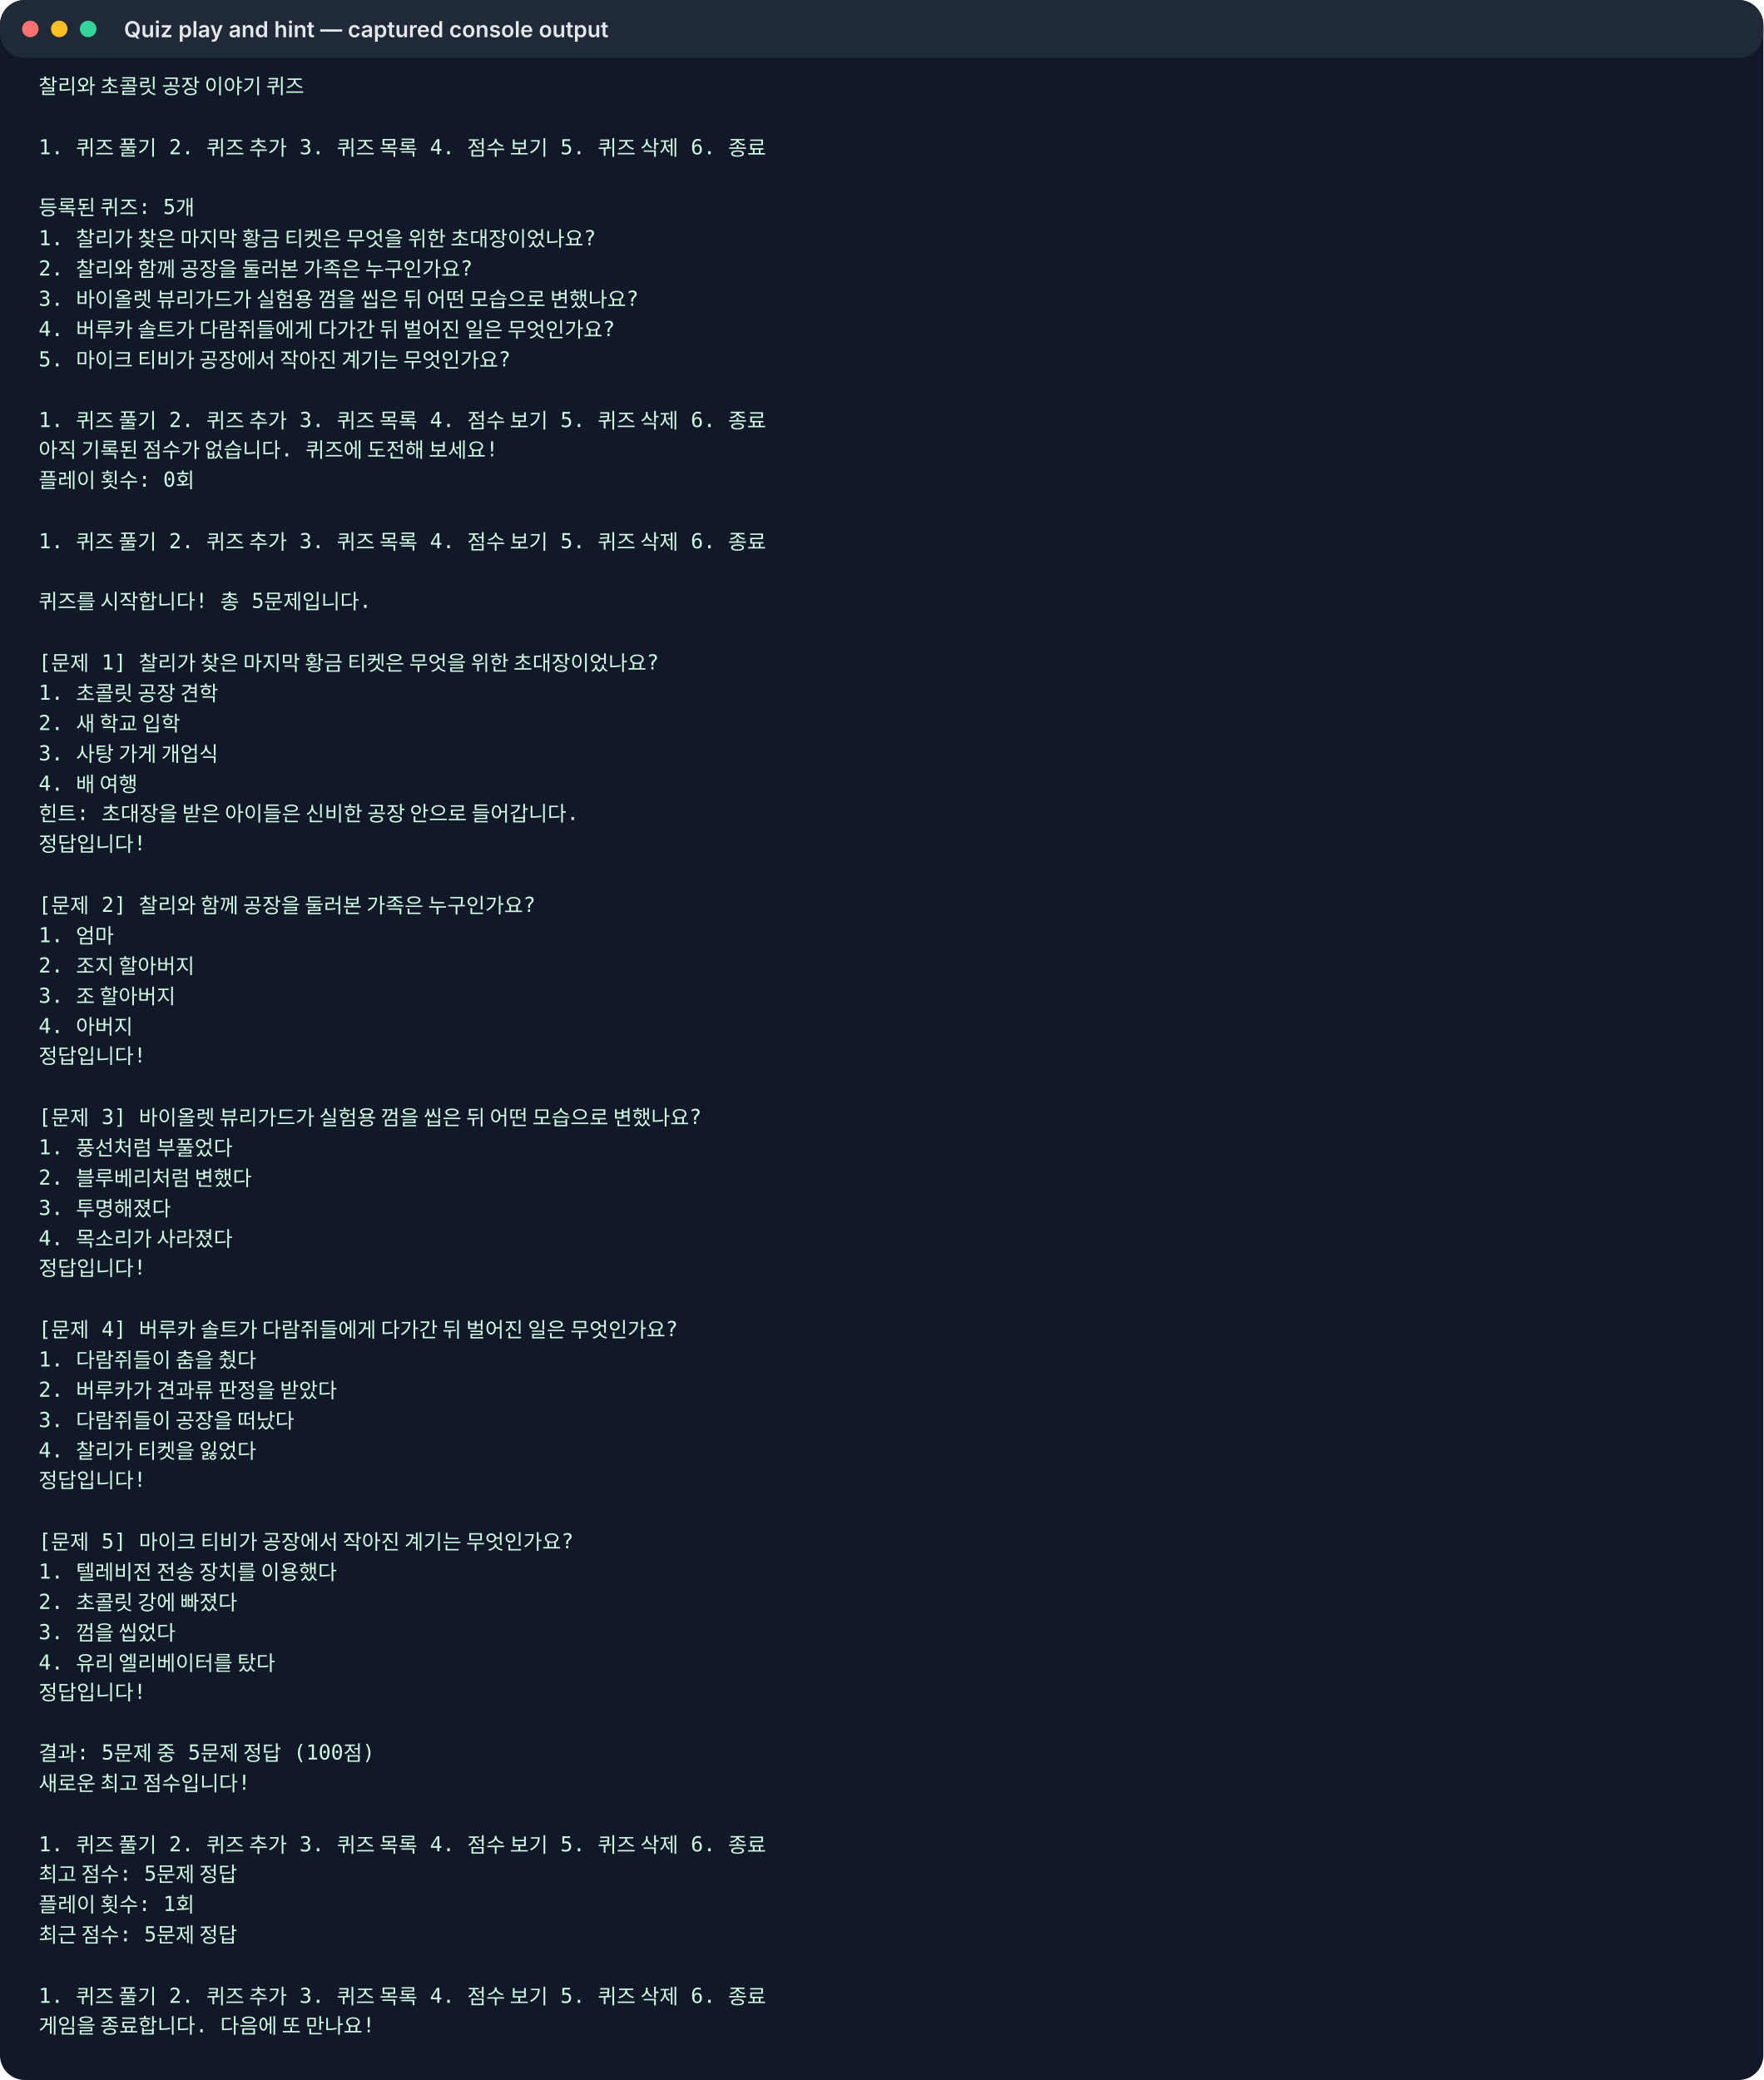
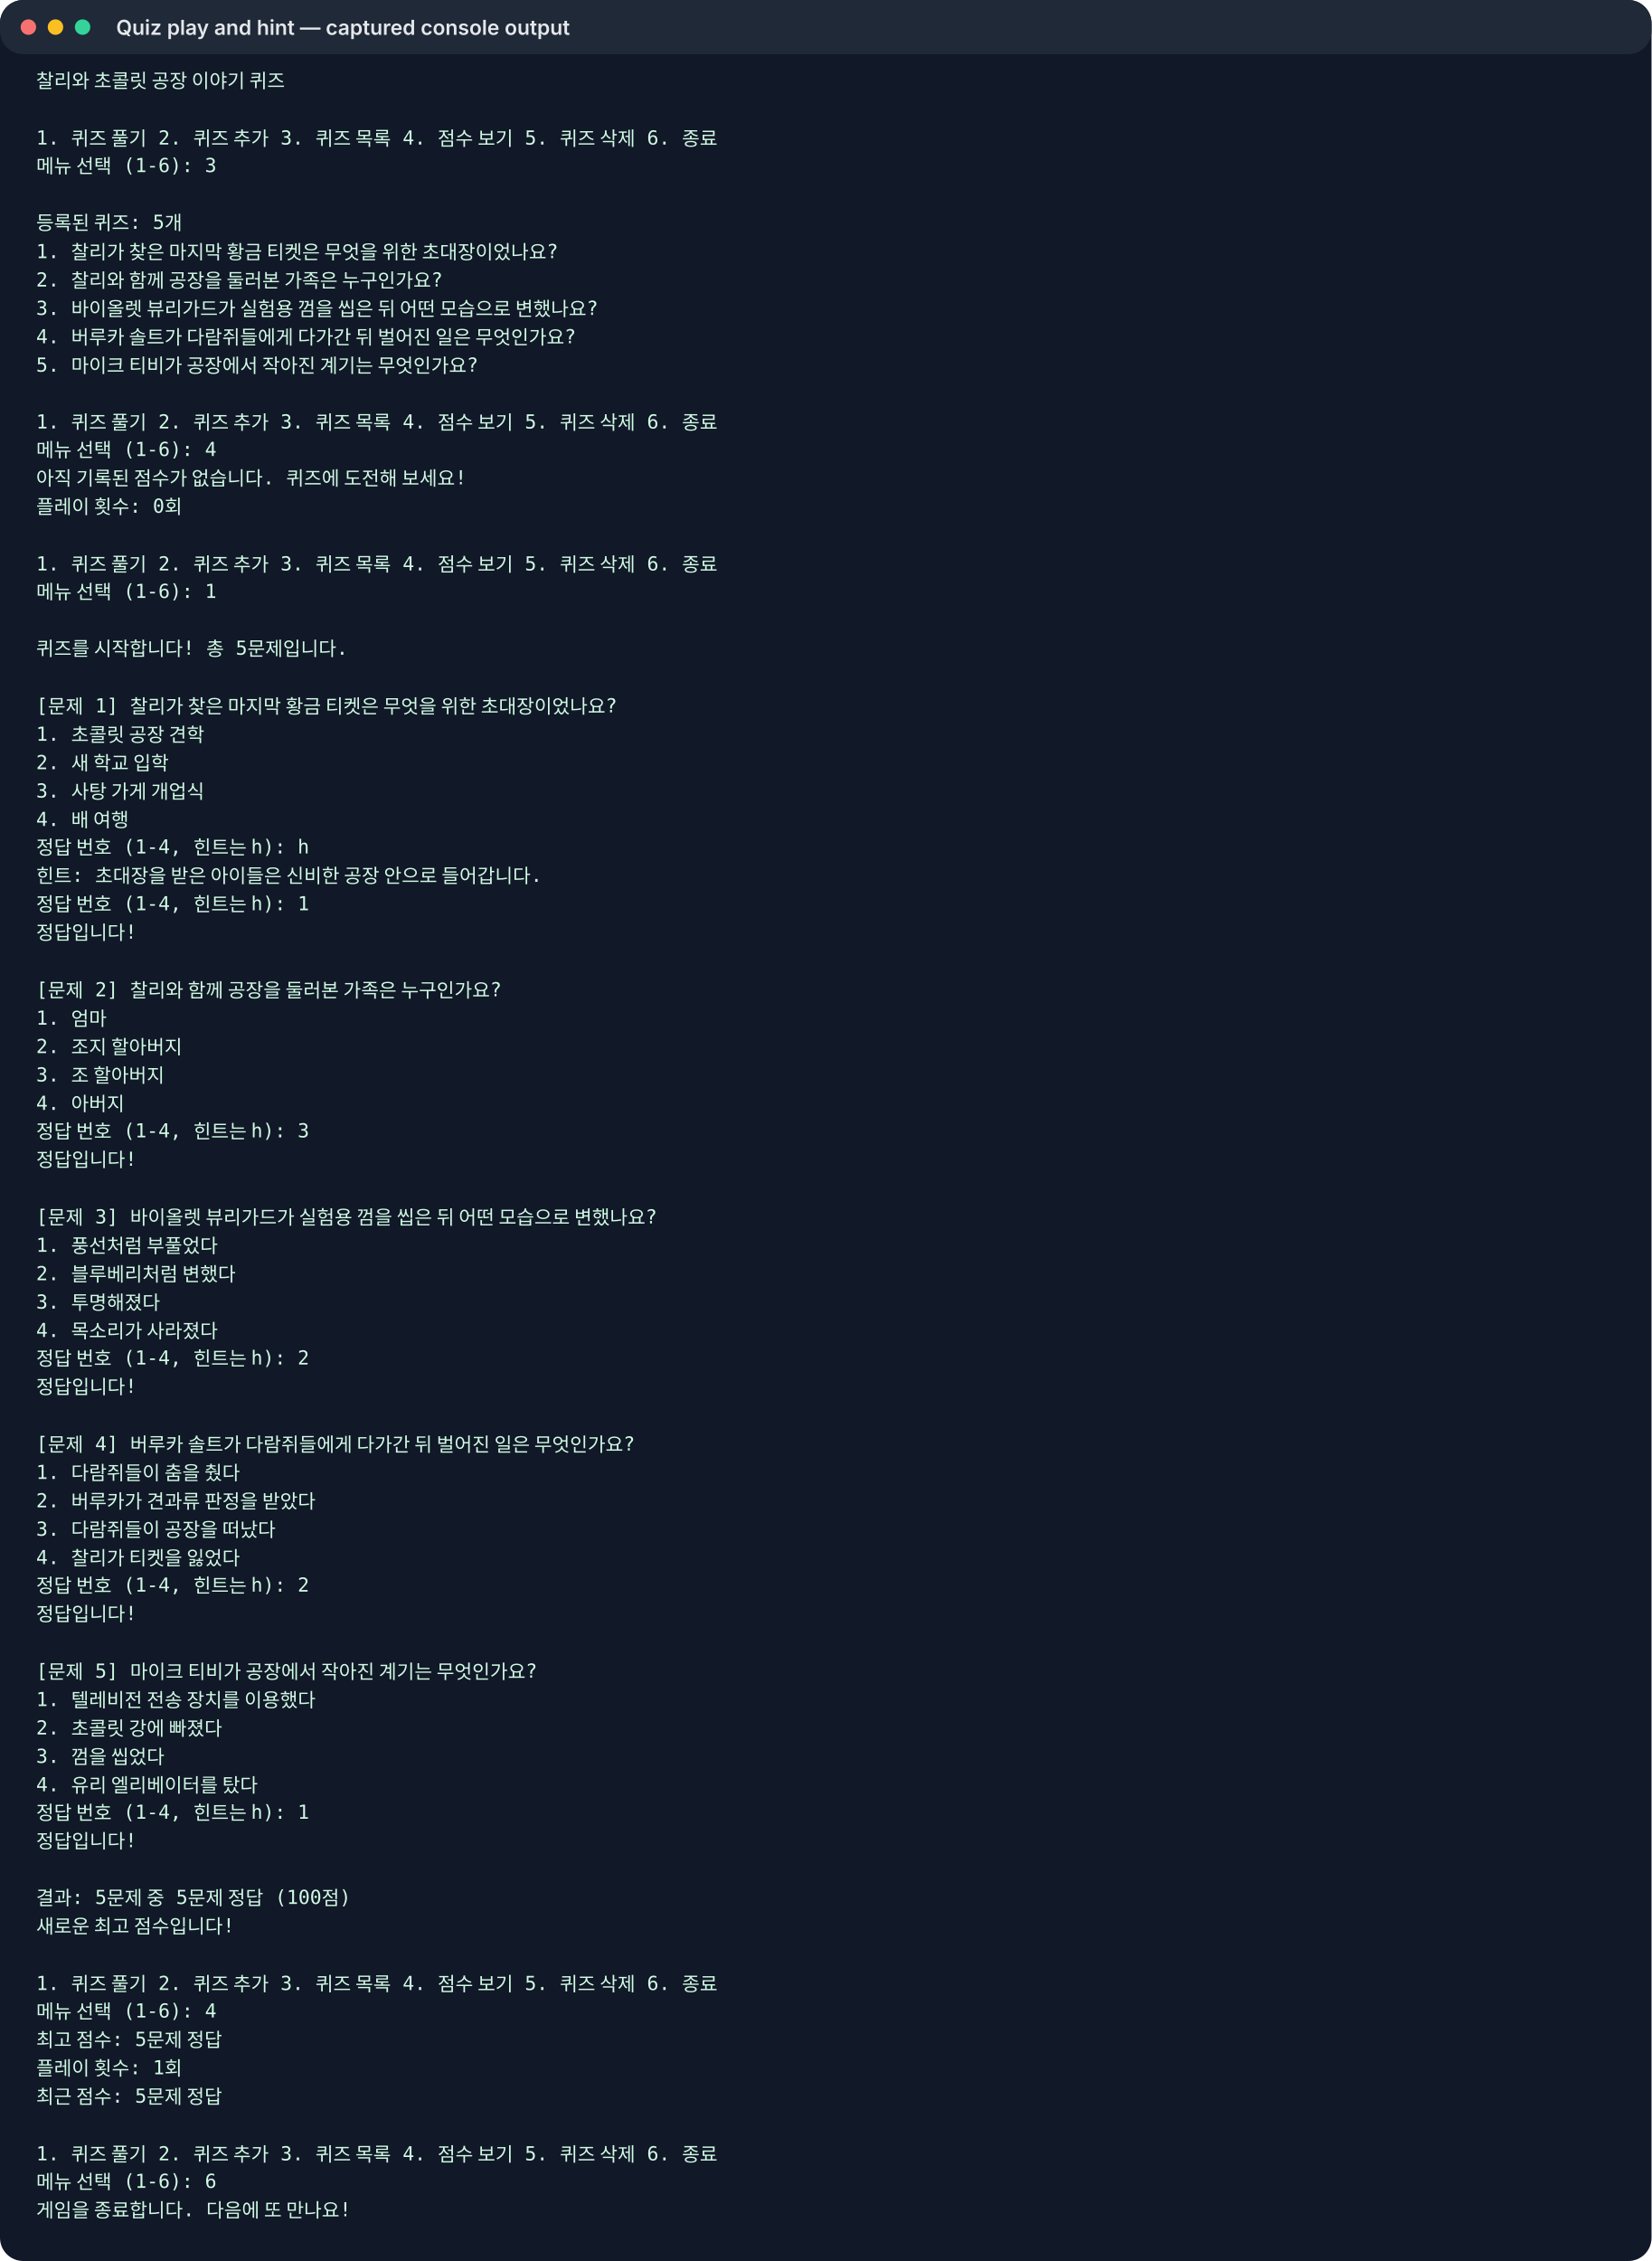
- <svg xmlns="http://www.w3.org/2000/svg" width="1280" height="1510" viewBox="0 0 1280 1510">
-   <rect width="1280" height="1510" rx="18" fill="#111827" />
+ <svg xmlns="http://www.w3.org/2000/svg" width="1280" height="1752" viewBox="0 0 1280 1752">
+   <rect width="1280" height="1752" rx="18" fill="#111827" />
  <rect width="1280" height="42" rx="18" fill="#1f2937" />
  <circle cx="22" cy="21" r="6" fill="#f87171" />
  <circle cx="43" cy="21" r="6" fill="#fbbf24" />
  <circle cx="64" cy="21" r="6" fill="#34d399" />
  <text x="90" y="27" class="title">Quiz play and hint — captured console output</text>
-   <style>.title{font:600 16px -apple-system,BlinkMacSystemFont,sans-serif;fill:#e5e7eb}.line{font:15px Menlo,Monaco,monospace;fill:#d1fae5;white-space:pre}</style>
+   <style>.title{font:600 16px -apple-system,BlinkMacSystemFont,sans-serif;fill:#e5e7eb}.line{font:15px Menlo,Monaco,monospace;fill:#d1fae5}</style>
  <text x="28" y="68" class="line">찰리와 초콜릿 공장 이야기 퀴즈</text>
  <text x="28" y="90" class="line" />
  <text x="28" y="112" class="line">1. 퀴즈 풀기  2. 퀴즈 추가  3. 퀴즈 목록  4. 점수 보기  5. 퀴즈 삭제  6. 종료</text>
-   <text x="28" y="134" class="line" />
-   <text x="28" y="156" class="line">등록된 퀴즈: 5개</text>
-   <text x="28" y="178" class="line">1. 찰리가 찾은 마지막 황금 티켓은 무엇을 위한 초대장이었나요?</text>
-   <text x="28" y="200" class="line">2. 찰리와 함께 공장을 둘러본 가족은 누구인가요?</text>
-   <text x="28" y="222" class="line">3. 바이올렛 뷰리가드가 실험용 껌을 씹은 뒤 어떤 모습으로 변했나요?</text>
-   <text x="28" y="244" class="line">4. 버루카 솔트가 다람쥐들에게 다가간 뒤 벌어진 일은 무엇인가요?</text>
-   <text x="28" y="266" class="line">5. 마이크 티비가 공장에서 작아진 계기는 무엇인가요?</text>
-   <text x="28" y="288" class="line" />
-   <text x="28" y="310" class="line">1. 퀴즈 풀기  2. 퀴즈 추가  3. 퀴즈 목록  4. 점수 보기  5. 퀴즈 삭제  6. 종료</text>
-   <text x="28" y="332" class="line">아직 기록된 점수가 없습니다. 퀴즈에 도전해 보세요!</text>
-   <text x="28" y="354" class="line">플레이 횟수: 0회</text>
-   <text x="28" y="376" class="line" />
-   <text x="28" y="398" class="line">1. 퀴즈 풀기  2. 퀴즈 추가  3. 퀴즈 목록  4. 점수 보기  5. 퀴즈 삭제  6. 종료</text>
+   <text x="28" y="134" class="line">메뉴 선택 (1-6): 3</text>
+   <text x="28" y="156" class="line" />
+   <text x="28" y="178" class="line">등록된 퀴즈: 5개</text>
+   <text x="28" y="200" class="line">1. 찰리가 찾은 마지막 황금 티켓은 무엇을 위한 초대장이었나요?</text>
+   <text x="28" y="222" class="line">2. 찰리와 함께 공장을 둘러본 가족은 누구인가요?</text>
+   <text x="28" y="244" class="line">3. 바이올렛 뷰리가드가 실험용 껌을 씹은 뒤 어떤 모습으로 변했나요?</text>
+   <text x="28" y="266" class="line">4. 버루카 솔트가 다람쥐들에게 다가간 뒤 벌어진 일은 무엇인가요?</text>
+   <text x="28" y="288" class="line">5. 마이크 티비가 공장에서 작아진 계기는 무엇인가요?</text>
+   <text x="28" y="310" class="line" />
+   <text x="28" y="332" class="line">1. 퀴즈 풀기  2. 퀴즈 추가  3. 퀴즈 목록  4. 점수 보기  5. 퀴즈 삭제  6. 종료</text>
+   <text x="28" y="354" class="line">메뉴 선택 (1-6): 4</text>
+   <text x="28" y="376" class="line">아직 기록된 점수가 없습니다. 퀴즈에 도전해 보세요!</text>
+   <text x="28" y="398" class="line">플레이 횟수: 0회</text>
  <text x="28" y="420" class="line" />
-   <text x="28" y="442" class="line">퀴즈를 시작합니다! 총 5문제입니다.</text>
-   <text x="28" y="464" class="line" />
-   <text x="28" y="486" class="line">[문제 1] 찰리가 찾은 마지막 황금 티켓은 무엇을 위한 초대장이었나요?</text>
-   <text x="28" y="508" class="line">1. 초콜릿 공장 견학</text>
-   <text x="28" y="530" class="line">2. 새 학교 입학</text>
-   <text x="28" y="552" class="line">3. 사탕 가게 개업식</text>
-   <text x="28" y="574" class="line">4. 배 여행</text>
-   <text x="28" y="596" class="line">힌트: 초대장을 받은 아이들은 신비한 공장 안으로 들어갑니다.</text>
-   <text x="28" y="618" class="line">정답입니다!</text>
-   <text x="28" y="640" class="line" />
-   <text x="28" y="662" class="line">[문제 2] 찰리와 함께 공장을 둘러본 가족은 누구인가요?</text>
-   <text x="28" y="684" class="line">1. 엄마</text>
-   <text x="28" y="706" class="line">2. 조지 할아버지</text>
-   <text x="28" y="728" class="line">3. 조 할아버지</text>
-   <text x="28" y="750" class="line">4. 아버지</text>
-   <text x="28" y="772" class="line">정답입니다!</text>
-   <text x="28" y="794" class="line" />
-   <text x="28" y="816" class="line">[문제 3] 바이올렛 뷰리가드가 실험용 껌을 씹은 뒤 어떤 모습으로 변했나요?</text>
-   <text x="28" y="838" class="line">1. 풍선처럼 부풀었다</text>
-   <text x="28" y="860" class="line">2. 블루베리처럼 변했다</text>
-   <text x="28" y="882" class="line">3. 투명해졌다</text>
-   <text x="28" y="904" class="line">4. 목소리가 사라졌다</text>
-   <text x="28" y="926" class="line">정답입니다!</text>
-   <text x="28" y="948" class="line" />
-   <text x="28" y="970" class="line">[문제 4] 버루카 솔트가 다람쥐들에게 다가간 뒤 벌어진 일은 무엇인가요?</text>
-   <text x="28" y="992" class="line">1. 다람쥐들이 춤을 췄다</text>
-   <text x="28" y="1014" class="line">2. 버루카가 견과류 판정을 받았다</text>
-   <text x="28" y="1036" class="line">3. 다람쥐들이 공장을 떠났다</text>
-   <text x="28" y="1058" class="line">4. 찰리가 티켓을 잃었다</text>
+   <text x="28" y="442" class="line">1. 퀴즈 풀기  2. 퀴즈 추가  3. 퀴즈 목록  4. 점수 보기  5. 퀴즈 삭제  6. 종료</text>
+   <text x="28" y="464" class="line">메뉴 선택 (1-6): 1</text>
+   <text x="28" y="486" class="line" />
+   <text x="28" y="508" class="line">퀴즈를 시작합니다! 총 5문제입니다.</text>
+   <text x="28" y="530" class="line" />
+   <text x="28" y="552" class="line">[문제 1] 찰리가 찾은 마지막 황금 티켓은 무엇을 위한 초대장이었나요?</text>
+   <text x="28" y="574" class="line">1. 초콜릿 공장 견학</text>
+   <text x="28" y="596" class="line">2. 새 학교 입학</text>
+   <text x="28" y="618" class="line">3. 사탕 가게 개업식</text>
+   <text x="28" y="640" class="line">4. 배 여행</text>
+   <text x="28" y="662" class="line">정답 번호 (1-4, 힌트는 h): h</text>
+   <text x="28" y="684" class="line">힌트: 초대장을 받은 아이들은 신비한 공장 안으로 들어갑니다.</text>
+   <text x="28" y="706" class="line">정답 번호 (1-4, 힌트는 h): 1</text>
+   <text x="28" y="728" class="line">정답입니다!</text>
+   <text x="28" y="750" class="line" />
+   <text x="28" y="772" class="line">[문제 2] 찰리와 함께 공장을 둘러본 가족은 누구인가요?</text>
+   <text x="28" y="794" class="line">1. 엄마</text>
+   <text x="28" y="816" class="line">2. 조지 할아버지</text>
+   <text x="28" y="838" class="line">3. 조 할아버지</text>
+   <text x="28" y="860" class="line">4. 아버지</text>
+   <text x="28" y="882" class="line">정답 번호 (1-4, 힌트는 h): 3</text>
+   <text x="28" y="904" class="line">정답입니다!</text>
+   <text x="28" y="926" class="line" />
+   <text x="28" y="948" class="line">[문제 3] 바이올렛 뷰리가드가 실험용 껌을 씹은 뒤 어떤 모습으로 변했나요?</text>
+   <text x="28" y="970" class="line">1. 풍선처럼 부풀었다</text>
+   <text x="28" y="992" class="line">2. 블루베리처럼 변했다</text>
+   <text x="28" y="1014" class="line">3. 투명해졌다</text>
+   <text x="28" y="1036" class="line">4. 목소리가 사라졌다</text>
+   <text x="28" y="1058" class="line">정답 번호 (1-4, 힌트는 h): 2</text>
  <text x="28" y="1080" class="line">정답입니다!</text>
  <text x="28" y="1102" class="line" />
-   <text x="28" y="1124" class="line">[문제 5] 마이크 티비가 공장에서 작아진 계기는 무엇인가요?</text>
-   <text x="28" y="1146" class="line">1. 텔레비전 전송 장치를 이용했다</text>
-   <text x="28" y="1168" class="line">2. 초콜릿 강에 빠졌다</text>
-   <text x="28" y="1190" class="line">3. 껌을 씹었다</text>
-   <text x="28" y="1212" class="line">4. 유리 엘리베이터를 탔다</text>
-   <text x="28" y="1234" class="line">정답입니다!</text>
-   <text x="28" y="1256" class="line" />
-   <text x="28" y="1278" class="line">결과: 5문제 중 5문제 정답 (100점)</text>
-   <text x="28" y="1300" class="line">새로운 최고 점수입니다!</text>
-   <text x="28" y="1322" class="line" />
-   <text x="28" y="1344" class="line">1. 퀴즈 풀기  2. 퀴즈 추가  3. 퀴즈 목록  4. 점수 보기  5. 퀴즈 삭제  6. 종료</text>
-   <text x="28" y="1366" class="line">최고 점수: 5문제 정답</text>
-   <text x="28" y="1388" class="line">플레이 횟수: 1회</text>
-   <text x="28" y="1410" class="line">최근 점수: 5문제 정답</text>
-   <text x="28" y="1432" class="line" />
-   <text x="28" y="1454" class="line">1. 퀴즈 풀기  2. 퀴즈 추가  3. 퀴즈 목록  4. 점수 보기  5. 퀴즈 삭제  6. 종료</text>
-   <text x="28" y="1476" class="line">게임을 종료합니다. 다음에 또 만나요!</text>
+   <text x="28" y="1124" class="line">[문제 4] 버루카 솔트가 다람쥐들에게 다가간 뒤 벌어진 일은 무엇인가요?</text>
+   <text x="28" y="1146" class="line">1. 다람쥐들이 춤을 췄다</text>
+   <text x="28" y="1168" class="line">2. 버루카가 견과류 판정을 받았다</text>
+   <text x="28" y="1190" class="line">3. 다람쥐들이 공장을 떠났다</text>
+   <text x="28" y="1212" class="line">4. 찰리가 티켓을 잃었다</text>
+   <text x="28" y="1234" class="line">정답 번호 (1-4, 힌트는 h): 2</text>
+   <text x="28" y="1256" class="line">정답입니다!</text>
+   <text x="28" y="1278" class="line" />
+   <text x="28" y="1300" class="line">[문제 5] 마이크 티비가 공장에서 작아진 계기는 무엇인가요?</text>
+   <text x="28" y="1322" class="line">1. 텔레비전 전송 장치를 이용했다</text>
+   <text x="28" y="1344" class="line">2. 초콜릿 강에 빠졌다</text>
+   <text x="28" y="1366" class="line">3. 껌을 씹었다</text>
+   <text x="28" y="1388" class="line">4. 유리 엘리베이터를 탔다</text>
+   <text x="28" y="1410" class="line">정답 번호 (1-4, 힌트는 h): 1</text>
+   <text x="28" y="1432" class="line">정답입니다!</text>
+   <text x="28" y="1454" class="line" />
+   <text x="28" y="1476" class="line">결과: 5문제 중 5문제 정답 (100점)</text>
+   <text x="28" y="1498" class="line">새로운 최고 점수입니다!</text>
+   <text x="28" y="1520" class="line" />
+   <text x="28" y="1542" class="line">1. 퀴즈 풀기  2. 퀴즈 추가  3. 퀴즈 목록  4. 점수 보기  5. 퀴즈 삭제  6. 종료</text>
+   <text x="28" y="1564" class="line">메뉴 선택 (1-6): 4</text>
+   <text x="28" y="1586" class="line">최고 점수: 5문제 정답</text>
+   <text x="28" y="1608" class="line">플레이 횟수: 1회</text>
+   <text x="28" y="1630" class="line">최근 점수: 5문제 정답</text>
+   <text x="28" y="1652" class="line" />
+   <text x="28" y="1674" class="line">1. 퀴즈 풀기  2. 퀴즈 추가  3. 퀴즈 목록  4. 점수 보기  5. 퀴즈 삭제  6. 종료</text>
+   <text x="28" y="1696" class="line">메뉴 선택 (1-6): 6</text>
+   <text x="28" y="1718" class="line">게임을 종료합니다. 다음에 또 만나요!</text>
</svg>
